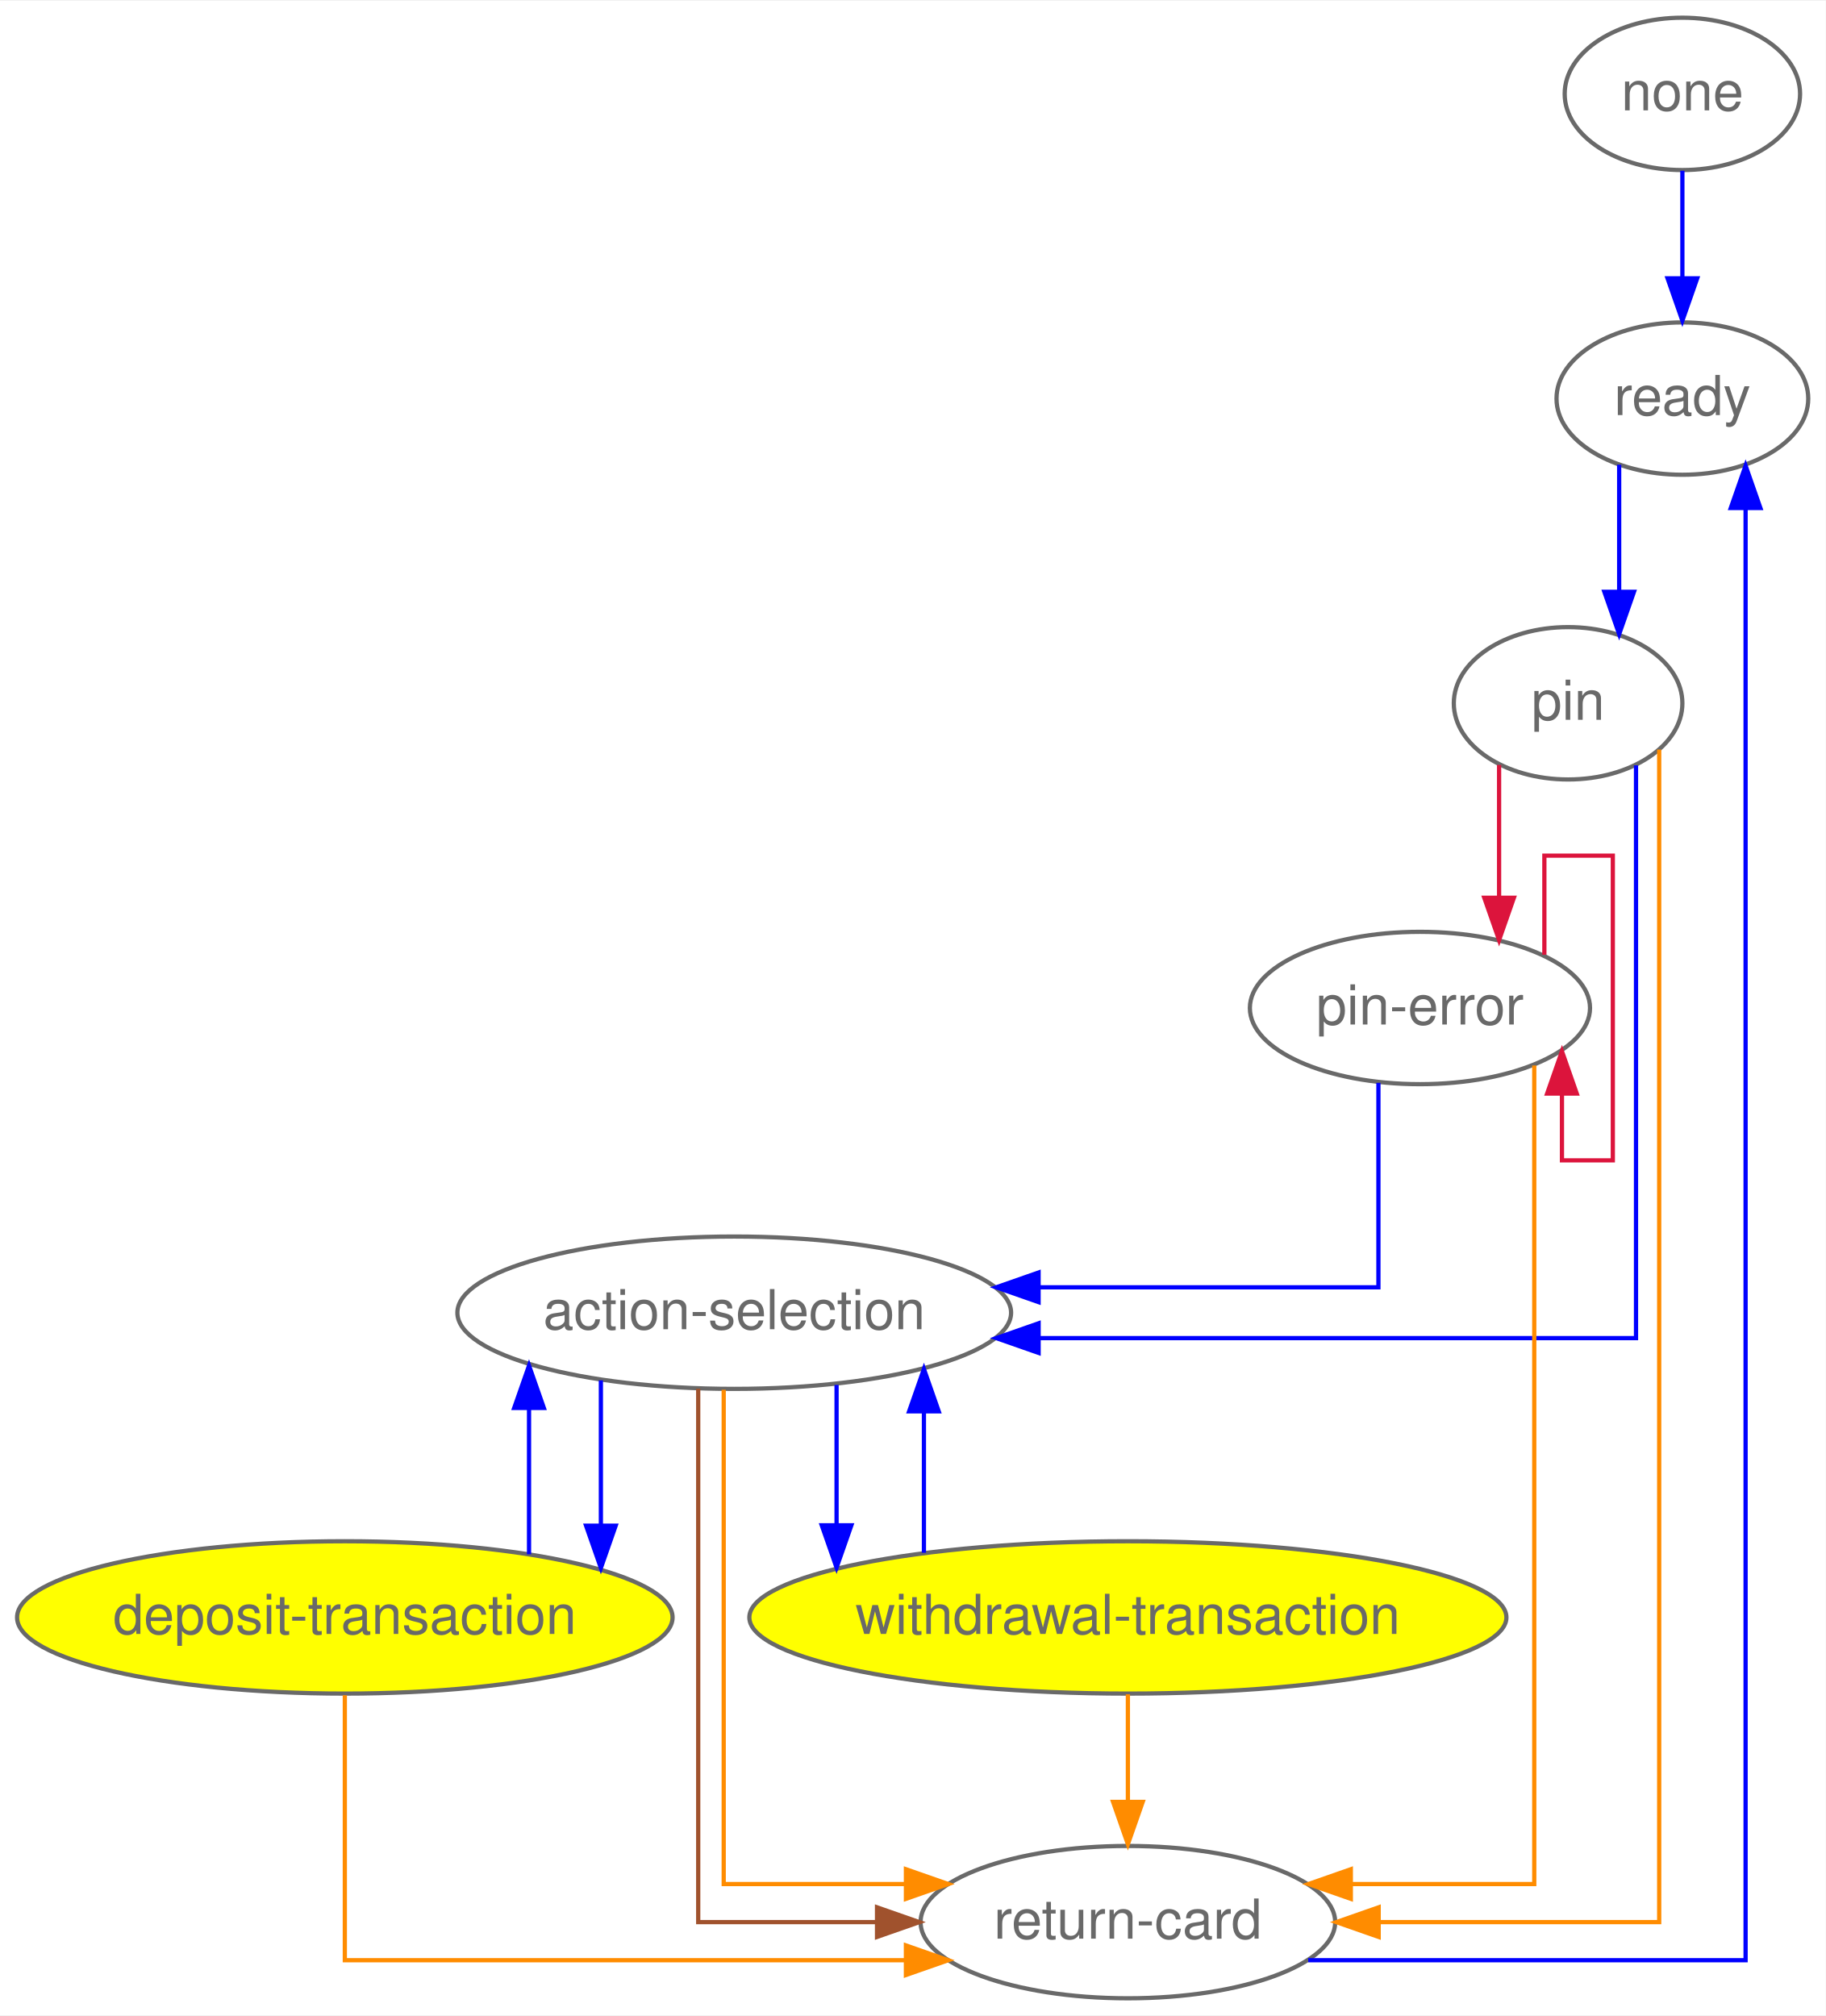
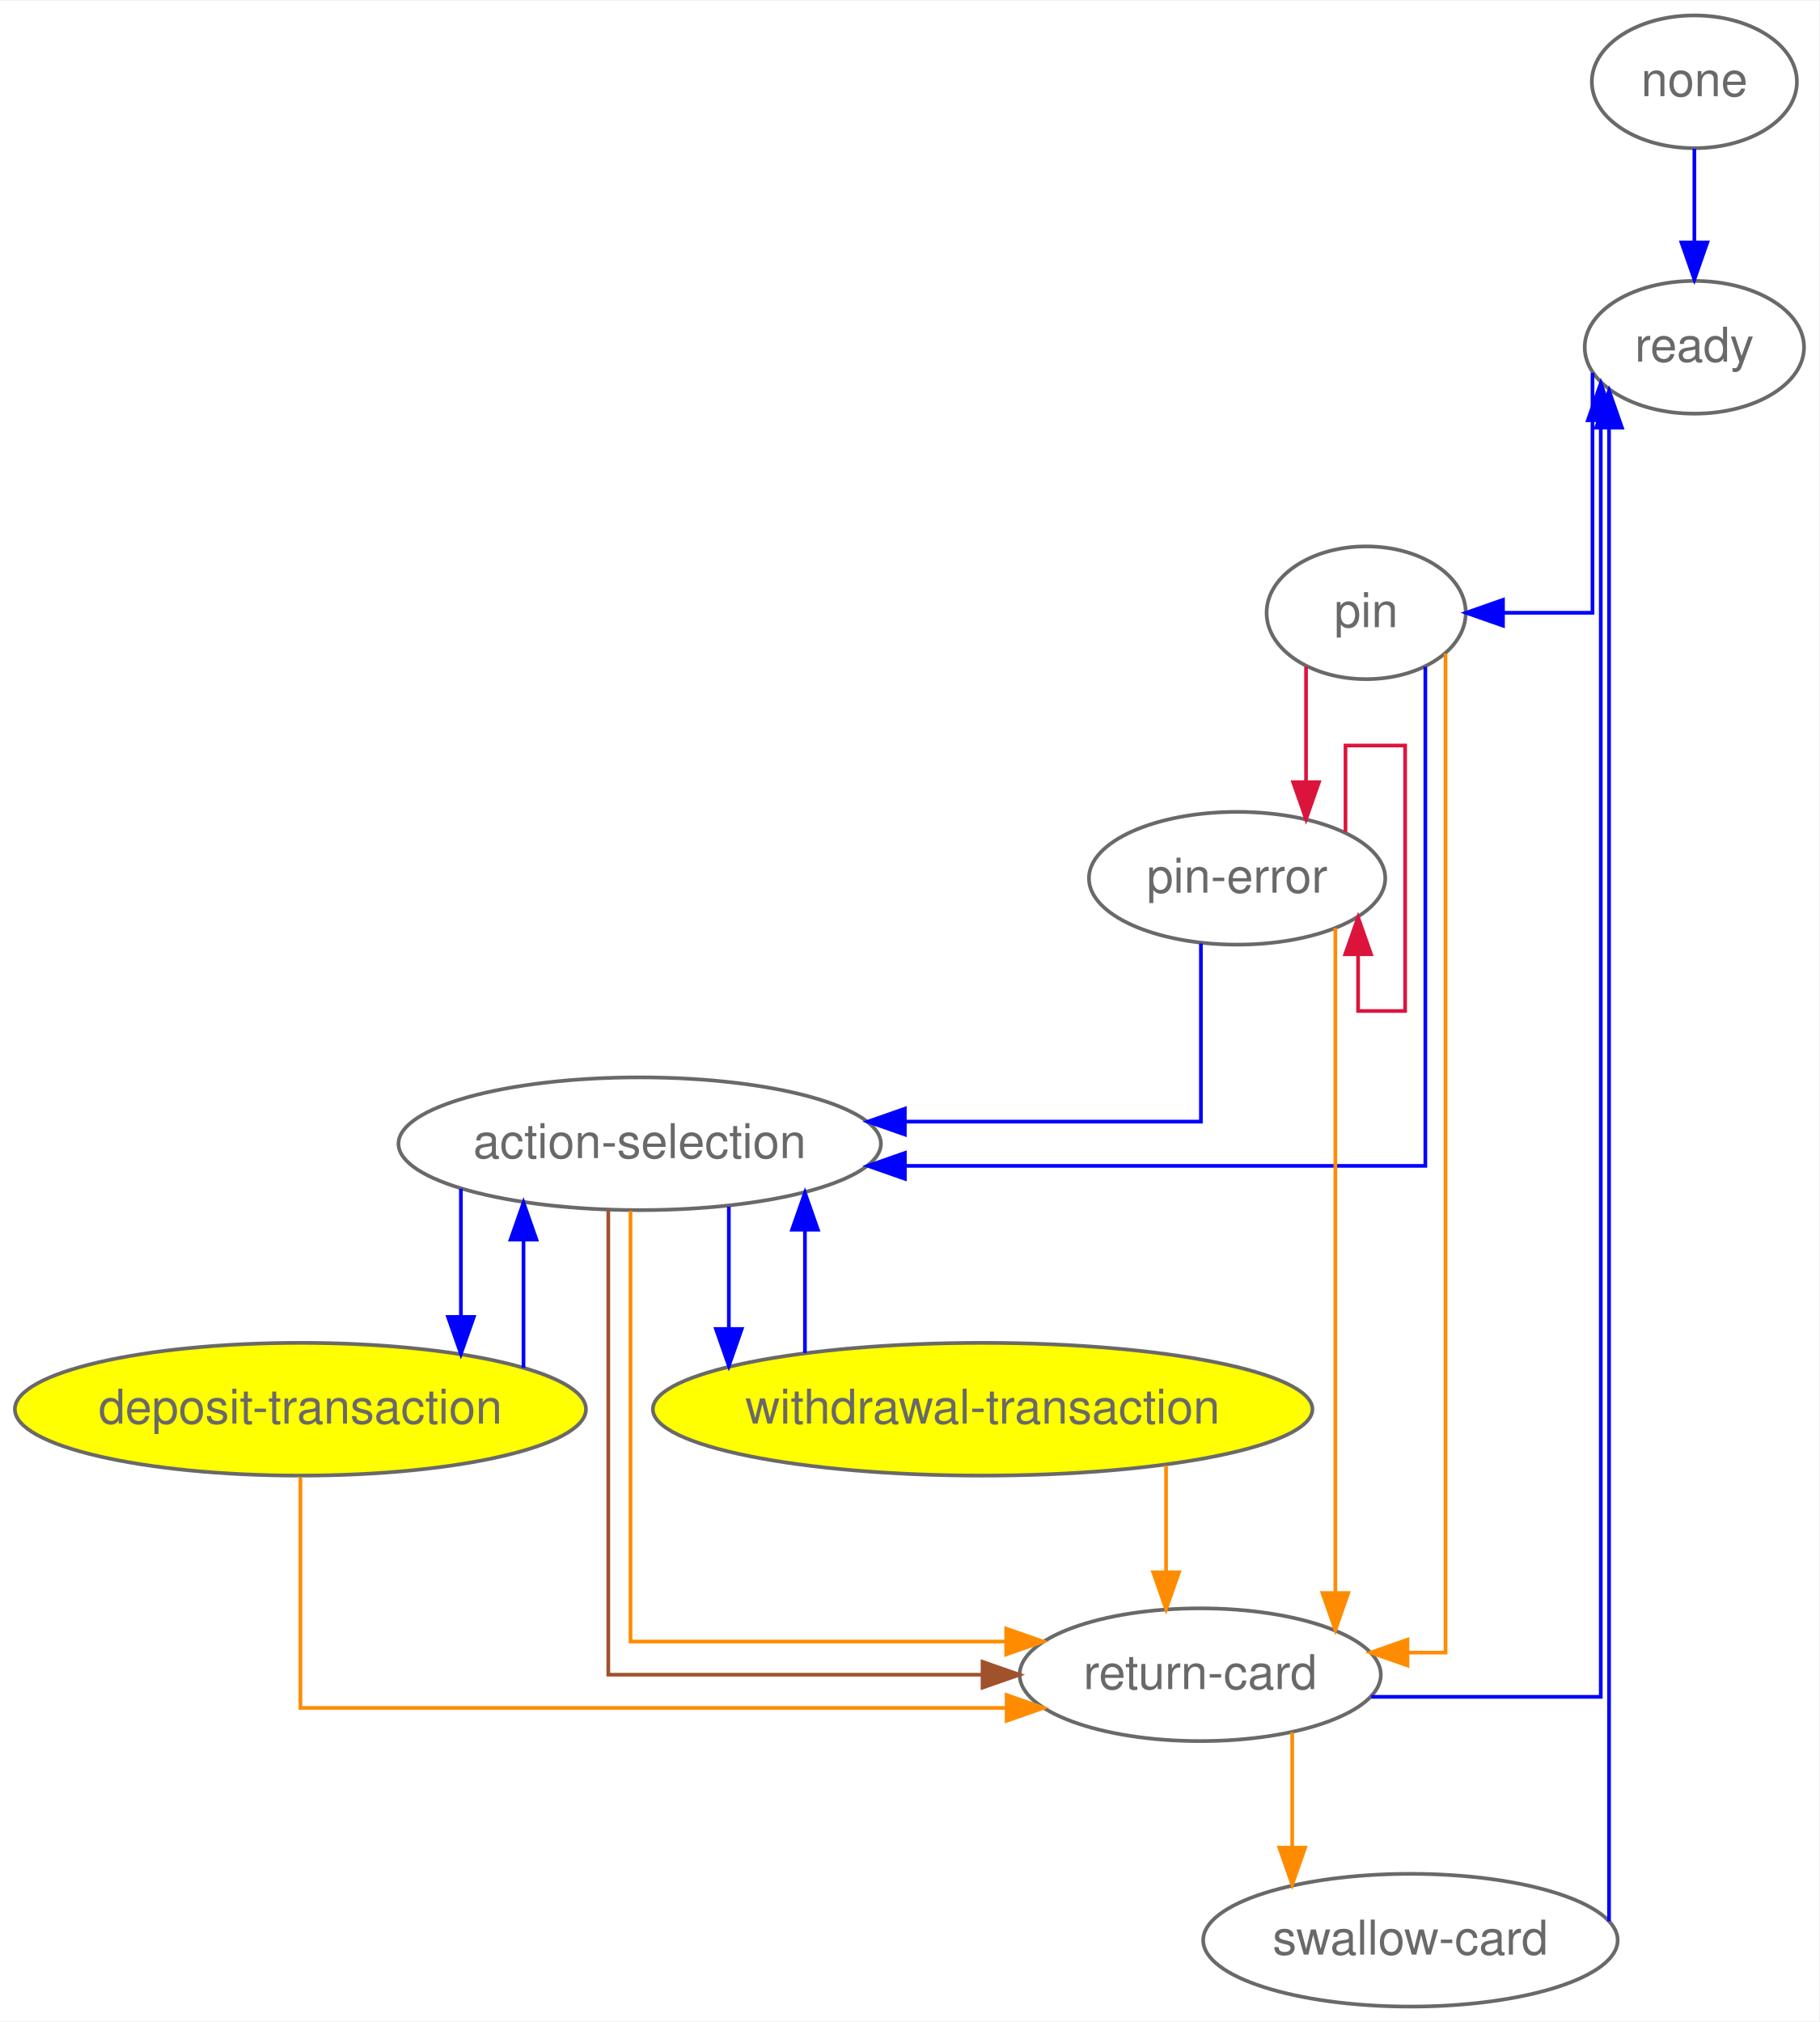
- <svg xmlns="http://www.w3.org/2000/svg" width="431pt" height="476pt" viewBox="0.00 0.00 431.33 476.00">
-   <g id="graph0" class="graph" transform="scale(1 1) rotate(0) translate(4 472)">
-     <polygon fill="#ffffff" stroke="transparent" points="-4,4 -4,-472 427.333,-472 427.333,4 -4,4" />
+ <svg xmlns="http://www.w3.org/2000/svg" width="493pt" height="548pt" viewBox="0.00 0.00 493.33 548.00">
+   <g id="graph0" class="graph" transform="scale(1 1) rotate(0) translate(4 544)">
+     <polygon fill="#ffffff" stroke="transparent" points="-4,4 -4,-544 489.333,-544 489.333,4 -4,4" />
    <g id="node1" class="node">
-       <ellipse fill="none" stroke="#696969" cx="393.465" cy="-378" rx="29.736" ry="18" />
-       <text text-anchor="middle" x="393.465" y="-374.1" font-family="Helvetica,sans-Serif" font-size="13.00" fill="#696969">ready</text>
+       <ellipse fill="none" stroke="#696969" cx="455.465" cy="-450" rx="29.736" ry="18" />
+       <text text-anchor="middle" x="455.465" y="-446.1" font-family="Helvetica,sans-Serif" font-size="13.00" fill="#696969">ready</text>
    </g>
    <g id="node2" class="node">
-       <ellipse fill="none" stroke="#696969" cx="366.465" cy="-306" rx="27" ry="18" />
-       <text text-anchor="middle" x="366.465" y="-302.1" font-family="Helvetica,sans-Serif" font-size="13.00" fill="#696969">pin</text>
+       <ellipse fill="none" stroke="#696969" cx="366.465" cy="-378" rx="27" ry="18" />
+       <text text-anchor="middle" x="366.465" y="-374.1" font-family="Helvetica,sans-Serif" font-size="13.00" fill="#696969">pin</text>
    </g>
    <g id="edge2" class="edge">
-       <path fill="none" stroke="#0000ff" d="M378.531,-362.377C378.531,-362.377 378.531,-332.342 378.531,-332.342" />
-       <polygon fill="#0000ff" stroke="#0000ff" points="382.032,-332.342 378.531,-322.342 375.032,-332.342 382.032,-332.342" />
+       <path fill="none" stroke="#0000ff" d="M427.839,-443.096C427.839,-425.075 427.839,-378 427.839,-378 427.839,-378 403.563,-378 403.563,-378" />
+       <polygon fill="#0000ff" stroke="#0000ff" points="403.564,-374.5 393.563,-378 403.563,-381.5 403.564,-374.5" />
    </g>
    <g id="node3" class="node">
-       <ellipse fill="none" stroke="#696969" cx="169.465" cy="-162" rx="65.407" ry="18" />
-       <text text-anchor="middle" x="169.465" y="-158.1" font-family="Helvetica,sans-Serif" font-size="13.00" fill="#696969">action-selection</text>
+       <ellipse fill="none" stroke="#696969" cx="169.465" cy="-234" rx="65.407" ry="18" />
+       <text text-anchor="middle" x="169.465" y="-230.1" font-family="Helvetica,sans-Serif" font-size="13.00" fill="#696969">action-selection</text>
    </g>
    <g id="edge3" class="edge">
-       <path fill="none" stroke="#0000ff" d="M382.51,-291.344C382.51,-253.6 382.51,-156 382.51,-156 382.51,-156 241.373,-156 241.373,-156" />
-       <polygon fill="#0000ff" stroke="#0000ff" points="241.373,-152.5 231.373,-156 241.373,-159.5 241.373,-152.5" />
+       <path fill="none" stroke="#0000ff" d="M382.51,-363.344C382.51,-325.6 382.51,-228 382.51,-228 382.51,-228 241.373,-228 241.373,-228" />
+       <polygon fill="#0000ff" stroke="#0000ff" points="241.373,-224.5 231.373,-228 241.373,-231.5 241.373,-224.5" />
    </g>
    <g id="node4" class="node">
-       <ellipse fill="none" stroke="#696969" cx="331.465" cy="-234" rx="40.18" ry="18" />
-       <text text-anchor="middle" x="331.465" y="-230.1" font-family="Helvetica,sans-Serif" font-size="13.00" fill="#696969">pin-error</text>
+       <ellipse fill="none" stroke="#696969" cx="331.465" cy="-306" rx="40.18" ry="18" />
+       <text text-anchor="middle" x="331.465" y="-302.1" font-family="Helvetica,sans-Serif" font-size="13.00" fill="#696969">pin-error</text>
    </g>
    <g id="edge4" class="edge">
-       <path fill="none" stroke="#dc143c" d="M350.162,-291.43C350.162,-291.43 350.162,-260.052 350.162,-260.052" />
-       <polygon fill="#dc143c" stroke="#dc143c" points="353.662,-260.052 350.162,-250.052 346.662,-260.052 353.662,-260.052" />
+       <path fill="none" stroke="#dc143c" d="M350.162,-363.43C350.162,-363.43 350.162,-332.052 350.162,-332.052" />
+       <polygon fill="#dc143c" stroke="#dc143c" points="353.662,-332.052 350.162,-322.052 346.662,-332.052 353.662,-332.052" />
    </g>
    <g id="node5" class="node">
-       <ellipse fill="none" stroke="#696969" cx="262.465" cy="-18" rx="48.974" ry="18" />
-       <text text-anchor="middle" x="262.465" y="-14.1" font-family="Helvetica,sans-Serif" font-size="13.00" fill="#696969">return-card</text>
+       <ellipse fill="none" stroke="#696969" cx="321.465" cy="-90" rx="48.974" ry="18" />
+       <text text-anchor="middle" x="321.465" y="-86.1" font-family="Helvetica,sans-Serif" font-size="13.00" fill="#696969">return-card</text>
+     </g>
+     <g id="edge18" class="edge">
+       <path fill="none" stroke="#ff8c00" d="M387.988,-366.945C387.988,-314.808 387.988,-96 387.988,-96 387.988,-96 377.667,-96 377.667,-96" />
+       <polygon fill="#ff8c00" stroke="#ff8c00" points="377.668,-92.5 367.667,-96 377.667,-99.5 377.668,-92.5" />
+     </g>
+     <g id="edge12" class="edge">
+       <path fill="none" stroke="#a0522d" d="M160.954,-216.054C160.954,-177.452 160.954,-90 160.954,-90 160.954,-90 262.434,-90 262.434,-90" />
+       <polygon fill="#a0522d" stroke="#a0522d" points="262.435,-93.5 272.434,-90 262.434,-86.5 262.435,-93.5" />
+     </g>
+     <g id="edge15" class="edge">
+       <path fill="none" stroke="#ff8c00" d="M166.977,-215.793C166.977,-178.944 166.977,-99 166.977,-99 166.977,-99 268.842,-99 268.842,-99" />
+       <polygon fill="#ff8c00" stroke="#ff8c00" points="268.842,-102.5 278.842,-99 268.842,-95.5 268.842,-102.5" />
+     </g>
+     <g id="node6" class="node">
+       <ellipse fill="#ffff00" stroke="#696969" cx="77.465" cy="-162" rx="77.431" ry="18" />
+       <text text-anchor="middle" x="77.465" y="-158.1" font-family="Helvetica,sans-Serif" font-size="13.00" fill="#696969">deposit-transaction</text>
+     </g>
+     <g id="edge8" class="edge">
+       <path fill="none" stroke="#0000ff" d="M120.985,-221.786C120.985,-221.786 120.985,-187.025 120.985,-187.025" />
+       <polygon fill="#0000ff" stroke="#0000ff" points="124.485,-187.025 120.985,-177.025 117.485,-187.025 124.485,-187.025" />
+     </g>
+     <g id="node7" class="node">
+       <ellipse fill="#ffff00" stroke="#696969" cx="262.465" cy="-162" rx="89.431" ry="18" />
+       <text text-anchor="middle" x="262.465" y="-158.1" font-family="Helvetica,sans-Serif" font-size="13.00" fill="#696969">withdrawal-transaction</text>
+     </g>
+     <g id="edge10" class="edge">
+       <path fill="none" stroke="#0000ff" d="M193.64,-216.937C193.64,-216.937 193.64,-183.768 193.64,-183.768" />
+       <polygon fill="#0000ff" stroke="#0000ff" points="197.14,-183.768 193.64,-173.768 190.14,-183.768 197.14,-183.768" />
+     </g>
+     <g id="edge5" class="edge">
+       <path fill="none" stroke="#0000ff" d="M321.653,-288.313C321.653,-268.763 321.653,-240 321.653,-240 321.653,-240 241.366,-240 241.366,-240" />
+       <polygon fill="#0000ff" stroke="#0000ff" points="241.366,-236.5 231.366,-240 241.366,-243.5 241.366,-236.5" />
+     </g>
+     <g id="edge6" class="edge">
+       <path fill="none" stroke="#dc143c" d="M360.859,-318.591C360.859,-328.972 360.859,-342 360.859,-342 360.859,-342 377.033,-342 377.033,-342 377.033,-342 377.033,-270 377.033,-270 377.033,-270 364.279,-270 364.279,-270 364.279,-270 364.279,-285.394 364.279,-285.394" />
+       <polygon fill="#dc143c" stroke="#dc143c" points="360.779,-285.394 364.279,-295.394 367.779,-285.394 360.779,-285.394" />
+     </g>
+     <g id="edge19" class="edge">
+       <path fill="none" stroke="#ff8c00" d="M358.105,-292.488C358.105,-292.488 358.105,-112.153 358.105,-112.153" />
+       <polygon fill="#ff8c00" stroke="#ff8c00" points="361.605,-112.153 358.105,-102.153 354.605,-112.153 361.605,-112.153" />
+     </g>
+     <g id="edge7" class="edge">
+       <path fill="none" stroke="#0000ff" d="M367.843,-84C397.365,-84 430.081,-84 430.081,-84 430.081,-84 430.081,-430.21 430.081,-430.21" />
+       <polygon fill="#0000ff" stroke="#0000ff" points="426.581,-430.21 430.081,-440.21 433.581,-430.21 426.581,-430.21" />
+     </g>
+     <g id="node8" class="node">
+       <ellipse fill="none" stroke="#696969" cx="378.465" cy="-18" rx="56.198" ry="18" />
+       <text text-anchor="middle" x="378.465" y="-14.1" font-family="Helvetica,sans-Serif" font-size="13.00" fill="#696969">swallow-card</text>
+     </g>
+     <g id="edge13" class="edge">
+       <path fill="none" stroke="#ff8c00" d="M346.409,-74.377C346.409,-74.377 346.409,-43.099 346.409,-43.099" />
+       <polygon fill="#ff8c00" stroke="#ff8c00" points="349.91,-43.099 346.409,-33.099 342.91,-43.099 349.91,-43.099" />
+     </g>
+     <g id="edge9" class="edge">
+       <path fill="none" stroke="#0000ff" d="M137.958,-173.25C137.958,-173.25 137.958,-208.021 137.958,-208.021" />
+       <polygon fill="#0000ff" stroke="#0000ff" points="134.458,-208.021 137.958,-218.021 141.458,-208.021 134.458,-208.021" />
    </g>
    <g id="edge16" class="edge">
-       <path fill="none" stroke="#ff8c00" d="M387.988,-295.062C387.988,-242.455 387.988,-18 387.988,-18 387.988,-18 321.715,-18 321.715,-18" />
-       <polygon fill="#ff8c00" stroke="#ff8c00" points="321.715,-14.5 311.715,-18 321.715,-21.5 321.715,-14.5" />
+       <path fill="none" stroke="#ff8c00" d="M77.465,-143.62C77.465,-119.722 77.465,-81 77.465,-81 77.465,-81 268.964,-81 268.964,-81" />
+       <polygon fill="#ff8c00" stroke="#ff8c00" points="268.964,-84.5 278.964,-81 268.964,-77.5 268.964,-84.5" />
    </g>
-     <g id="edge12" class="edge">
-       <path fill="none" stroke="#a0522d" d="M160.954,-144.054C160.954,-105.452 160.954,-18 160.954,-18 160.954,-18 203.196,-18 203.196,-18" />
-       <polygon fill="#a0522d" stroke="#a0522d" points="203.196,-21.5 213.196,-18 203.196,-14.5 203.196,-21.5" />
-     </g>
-     <g id="edge13" class="edge">
-       <path fill="none" stroke="#ff8c00" d="M166.977,-143.793C166.977,-106.944 166.977,-27 166.977,-27 166.977,-27 210.027,-27 210.027,-27" />
-       <polygon fill="#ff8c00" stroke="#ff8c00" points="210.027,-30.5 220.027,-27 210.027,-23.5 210.027,-30.5" />
-     </g>
-     <g id="node6" class="node">
-       <ellipse fill="#ffff00" stroke="#696969" cx="77.465" cy="-90" rx="77.431" ry="18" />
-       <text text-anchor="middle" x="77.465" y="-86.1" font-family="Helvetica,sans-Serif" font-size="13.00" fill="#696969">deposit-transaction</text>
-     </g>
-     <g id="edge8" class="edge">
-       <path fill="none" stroke="#0000ff" d="M137.958,-146.021C137.958,-146.021 137.958,-111.683 137.958,-111.683" />
-       <polygon fill="#0000ff" stroke="#0000ff" points="141.458,-111.683 137.958,-101.683 134.458,-111.683 141.458,-111.683" />
-     </g>
-     <g id="node7" class="node">
-       <ellipse fill="#ffff00" stroke="#696969" cx="262.465" cy="-90" rx="89.431" ry="18" />
-       <text text-anchor="middle" x="262.465" y="-86.1" font-family="Helvetica,sans-Serif" font-size="13.00" fill="#696969">withdrawal-transaction</text>
-     </g>
-     <g id="edge10" class="edge">
-       <path fill="none" stroke="#0000ff" d="M193.64,-144.937C193.64,-144.937 193.64,-111.769 193.64,-111.769" />
-       <polygon fill="#0000ff" stroke="#0000ff" points="197.14,-111.768 193.64,-101.769 190.14,-111.769 197.14,-111.768" />
-     </g>
-     <g id="edge5" class="edge">
-       <path fill="none" stroke="#0000ff" d="M321.653,-216.313C321.653,-196.763 321.653,-168 321.653,-168 321.653,-168 241.366,-168 241.366,-168" />
-       <polygon fill="#0000ff" stroke="#0000ff" points="241.366,-164.5 231.366,-168 241.366,-171.5 241.366,-164.5" />
-     </g>
-     <g id="edge6" class="edge">
-       <path fill="none" stroke="#dc143c" d="M360.859,-246.591C360.859,-256.972 360.859,-270 360.859,-270 360.859,-270 377.033,-270 377.033,-270 377.033,-270 377.033,-198 377.033,-198 377.033,-198 365.014,-198 365.014,-198 365.014,-198 365.014,-213.78 365.014,-213.78" />
-       <polygon fill="#dc143c" stroke="#dc143c" points="361.514,-213.78 365.014,-223.78 368.514,-213.78 361.514,-213.78" />
+     <g id="edge11" class="edge">
+       <path fill="none" stroke="#0000ff" d="M214.279,-177.269C214.279,-177.269 214.279,-210.689 214.279,-210.689" />
+       <polygon fill="#0000ff" stroke="#0000ff" points="210.779,-210.689 214.279,-220.689 217.779,-210.689 210.779,-210.689" />
    </g>
    <g id="edge17" class="edge">
-       <path fill="none" stroke="#ff8c00" d="M358.472,-220.418C358.472,-174.366 358.472,-27 358.472,-27 358.472,-27 315.135,-27 315.135,-27" />
-       <polygon fill="#ff8c00" stroke="#ff8c00" points="315.135,-23.5 305.135,-27 315.135,-30.5 315.135,-23.5" />
-     </g>
-     <g id="edge7" class="edge">
-       <path fill="none" stroke="#0000ff" d="M305.068,-9C348.142,-9 408.399,-9 408.399,-9 408.399,-9 408.399,-352.144 408.399,-352.144" />
-       <polygon fill="#0000ff" stroke="#0000ff" points="404.899,-352.145 408.399,-362.144 411.899,-352.144 404.899,-352.145" />
-     </g>
-     <g id="edge9" class="edge">
-       <path fill="none" stroke="#0000ff" d="M120.985,-104.918C120.985,-104.918 120.985,-139.5 120.985,-139.5" />
-       <polygon fill="#0000ff" stroke="#0000ff" points="117.485,-139.5 120.985,-149.5 124.485,-139.5 117.485,-139.5" />
+       <path fill="none" stroke="#ff8c00" d="M312.204,-146.731C312.204,-146.731 312.204,-117.786 312.204,-117.786" />
+       <polygon fill="#ff8c00" stroke="#ff8c00" points="315.704,-117.786 312.204,-107.786 308.704,-117.786 315.704,-117.786" />
    </g>
    <g id="edge14" class="edge">
-       <path fill="none" stroke="#ff8c00" d="M77.465,-71.62C77.465,-47.721 77.465,-9 77.465,-9 77.465,-9 210.023,-9 210.023,-9" />
-       <polygon fill="#ff8c00" stroke="#ff8c00" points="210.023,-12.5 220.023,-9 210.023,-5.5 210.023,-12.5" />
+       <path fill="none" stroke="#0000ff" d="M432.323,-23.152C432.323,-23.152 432.323,-428.212 432.323,-428.212" />
+       <polygon fill="#0000ff" stroke="#0000ff" points="428.823,-428.212 432.323,-438.212 435.823,-428.212 428.823,-428.212" />
    </g>
-     <g id="edge11" class="edge">
-       <path fill="none" stroke="#0000ff" d="M214.279,-105.269C214.279,-105.269 214.279,-138.689 214.279,-138.689" />
-       <polygon fill="#0000ff" stroke="#0000ff" points="210.779,-138.689 214.279,-148.689 217.779,-138.689 210.779,-138.689" />
-     </g>
-     <g id="edge15" class="edge">
-       <path fill="none" stroke="#ff8c00" d="M262.465,-71.831C262.465,-71.831 262.465,-46.413 262.465,-46.413" />
-       <polygon fill="#ff8c00" stroke="#ff8c00" points="265.966,-46.413 262.465,-36.413 258.966,-46.413 265.966,-46.413" />
-     </g>
-     <g id="node8" class="node">
-       <ellipse fill="none" stroke="#696969" cx="393.465" cy="-450" rx="27.805" ry="18" />
-       <text text-anchor="middle" x="393.465" y="-446.1" font-family="Helvetica,sans-Serif" font-size="13.00" fill="#696969">none</text>
+     <g id="node9" class="node">
+       <ellipse fill="none" stroke="#696969" cx="455.465" cy="-522" rx="27.805" ry="18" />
+       <text text-anchor="middle" x="455.465" y="-518.1" font-family="Helvetica,sans-Serif" font-size="13.00" fill="#696969">none</text>
    </g>
    <g id="edge1" class="edge">
-       <path fill="none" stroke="#0000ff" d="M393.465,-431.831C393.465,-431.831 393.465,-406.413 393.465,-406.413" />
-       <polygon fill="#0000ff" stroke="#0000ff" points="396.966,-406.413 393.465,-396.413 389.966,-406.413 396.966,-406.413" />
+       <path fill="none" stroke="#0000ff" d="M455.465,-503.831C455.465,-503.831 455.465,-478.413 455.465,-478.413" />
+       <polygon fill="#0000ff" stroke="#0000ff" points="458.966,-478.413 455.465,-468.413 451.966,-478.413 458.966,-478.413" />
    </g>
  </g>
</svg>
